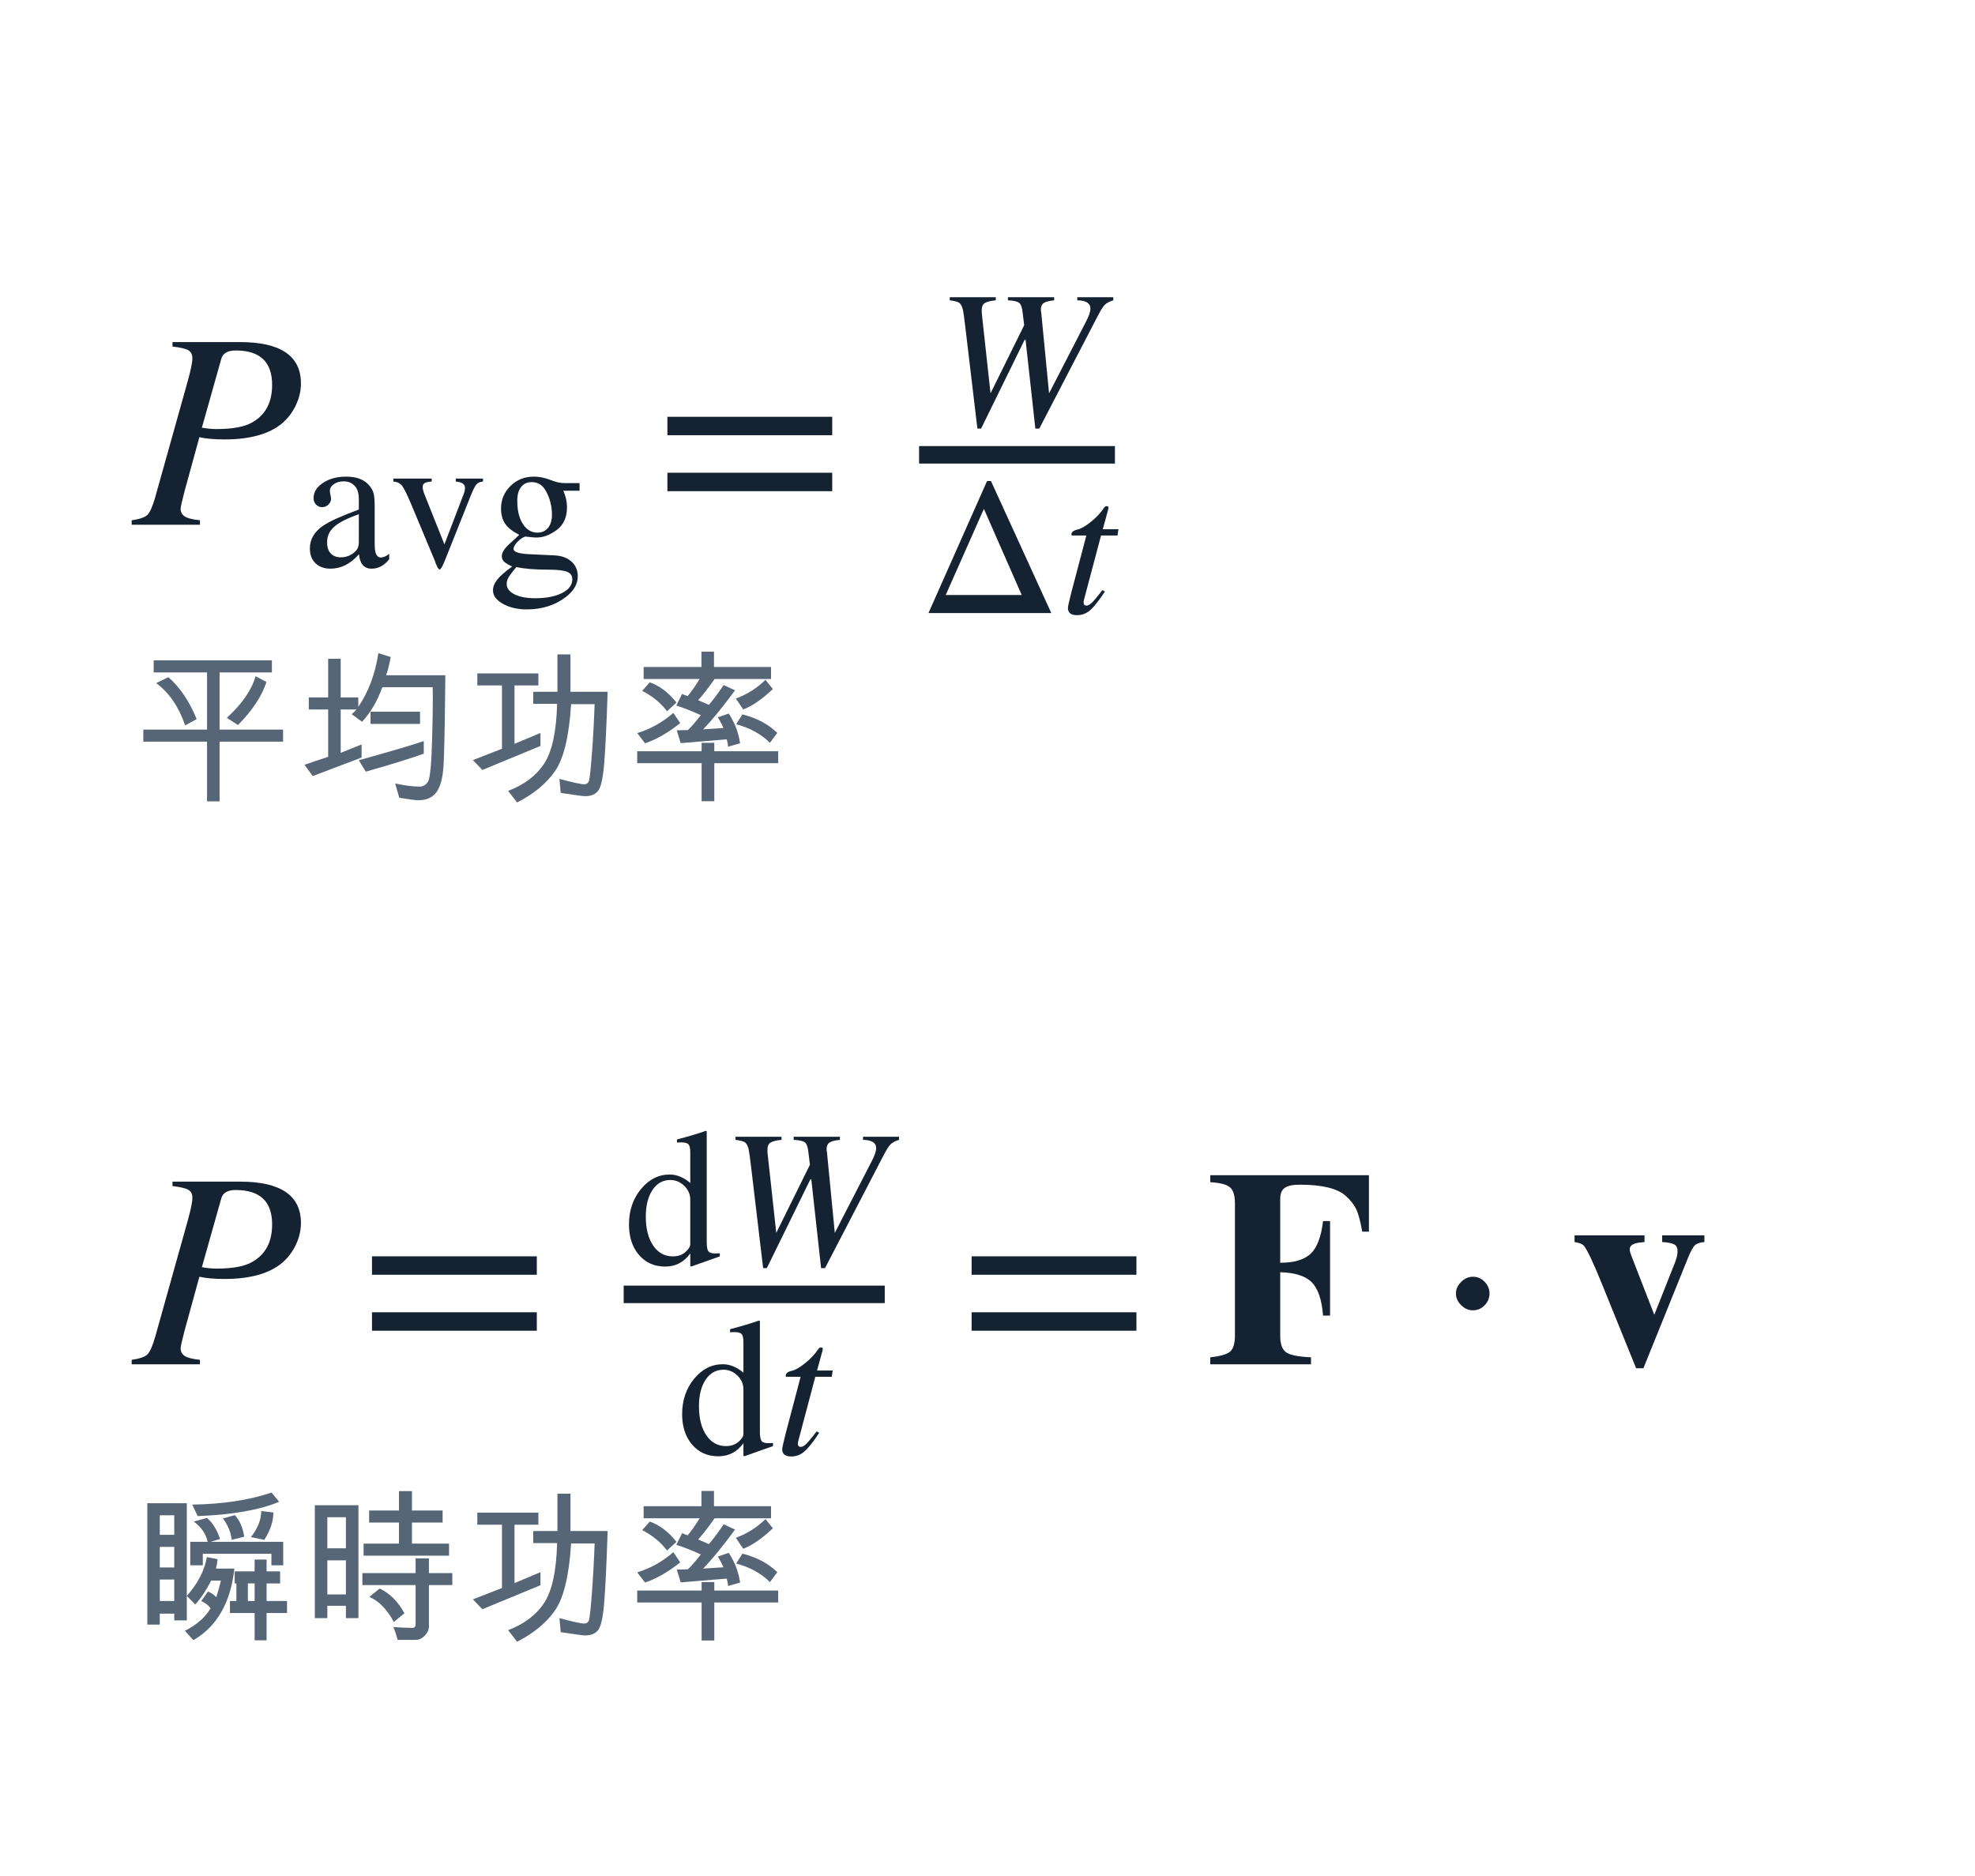
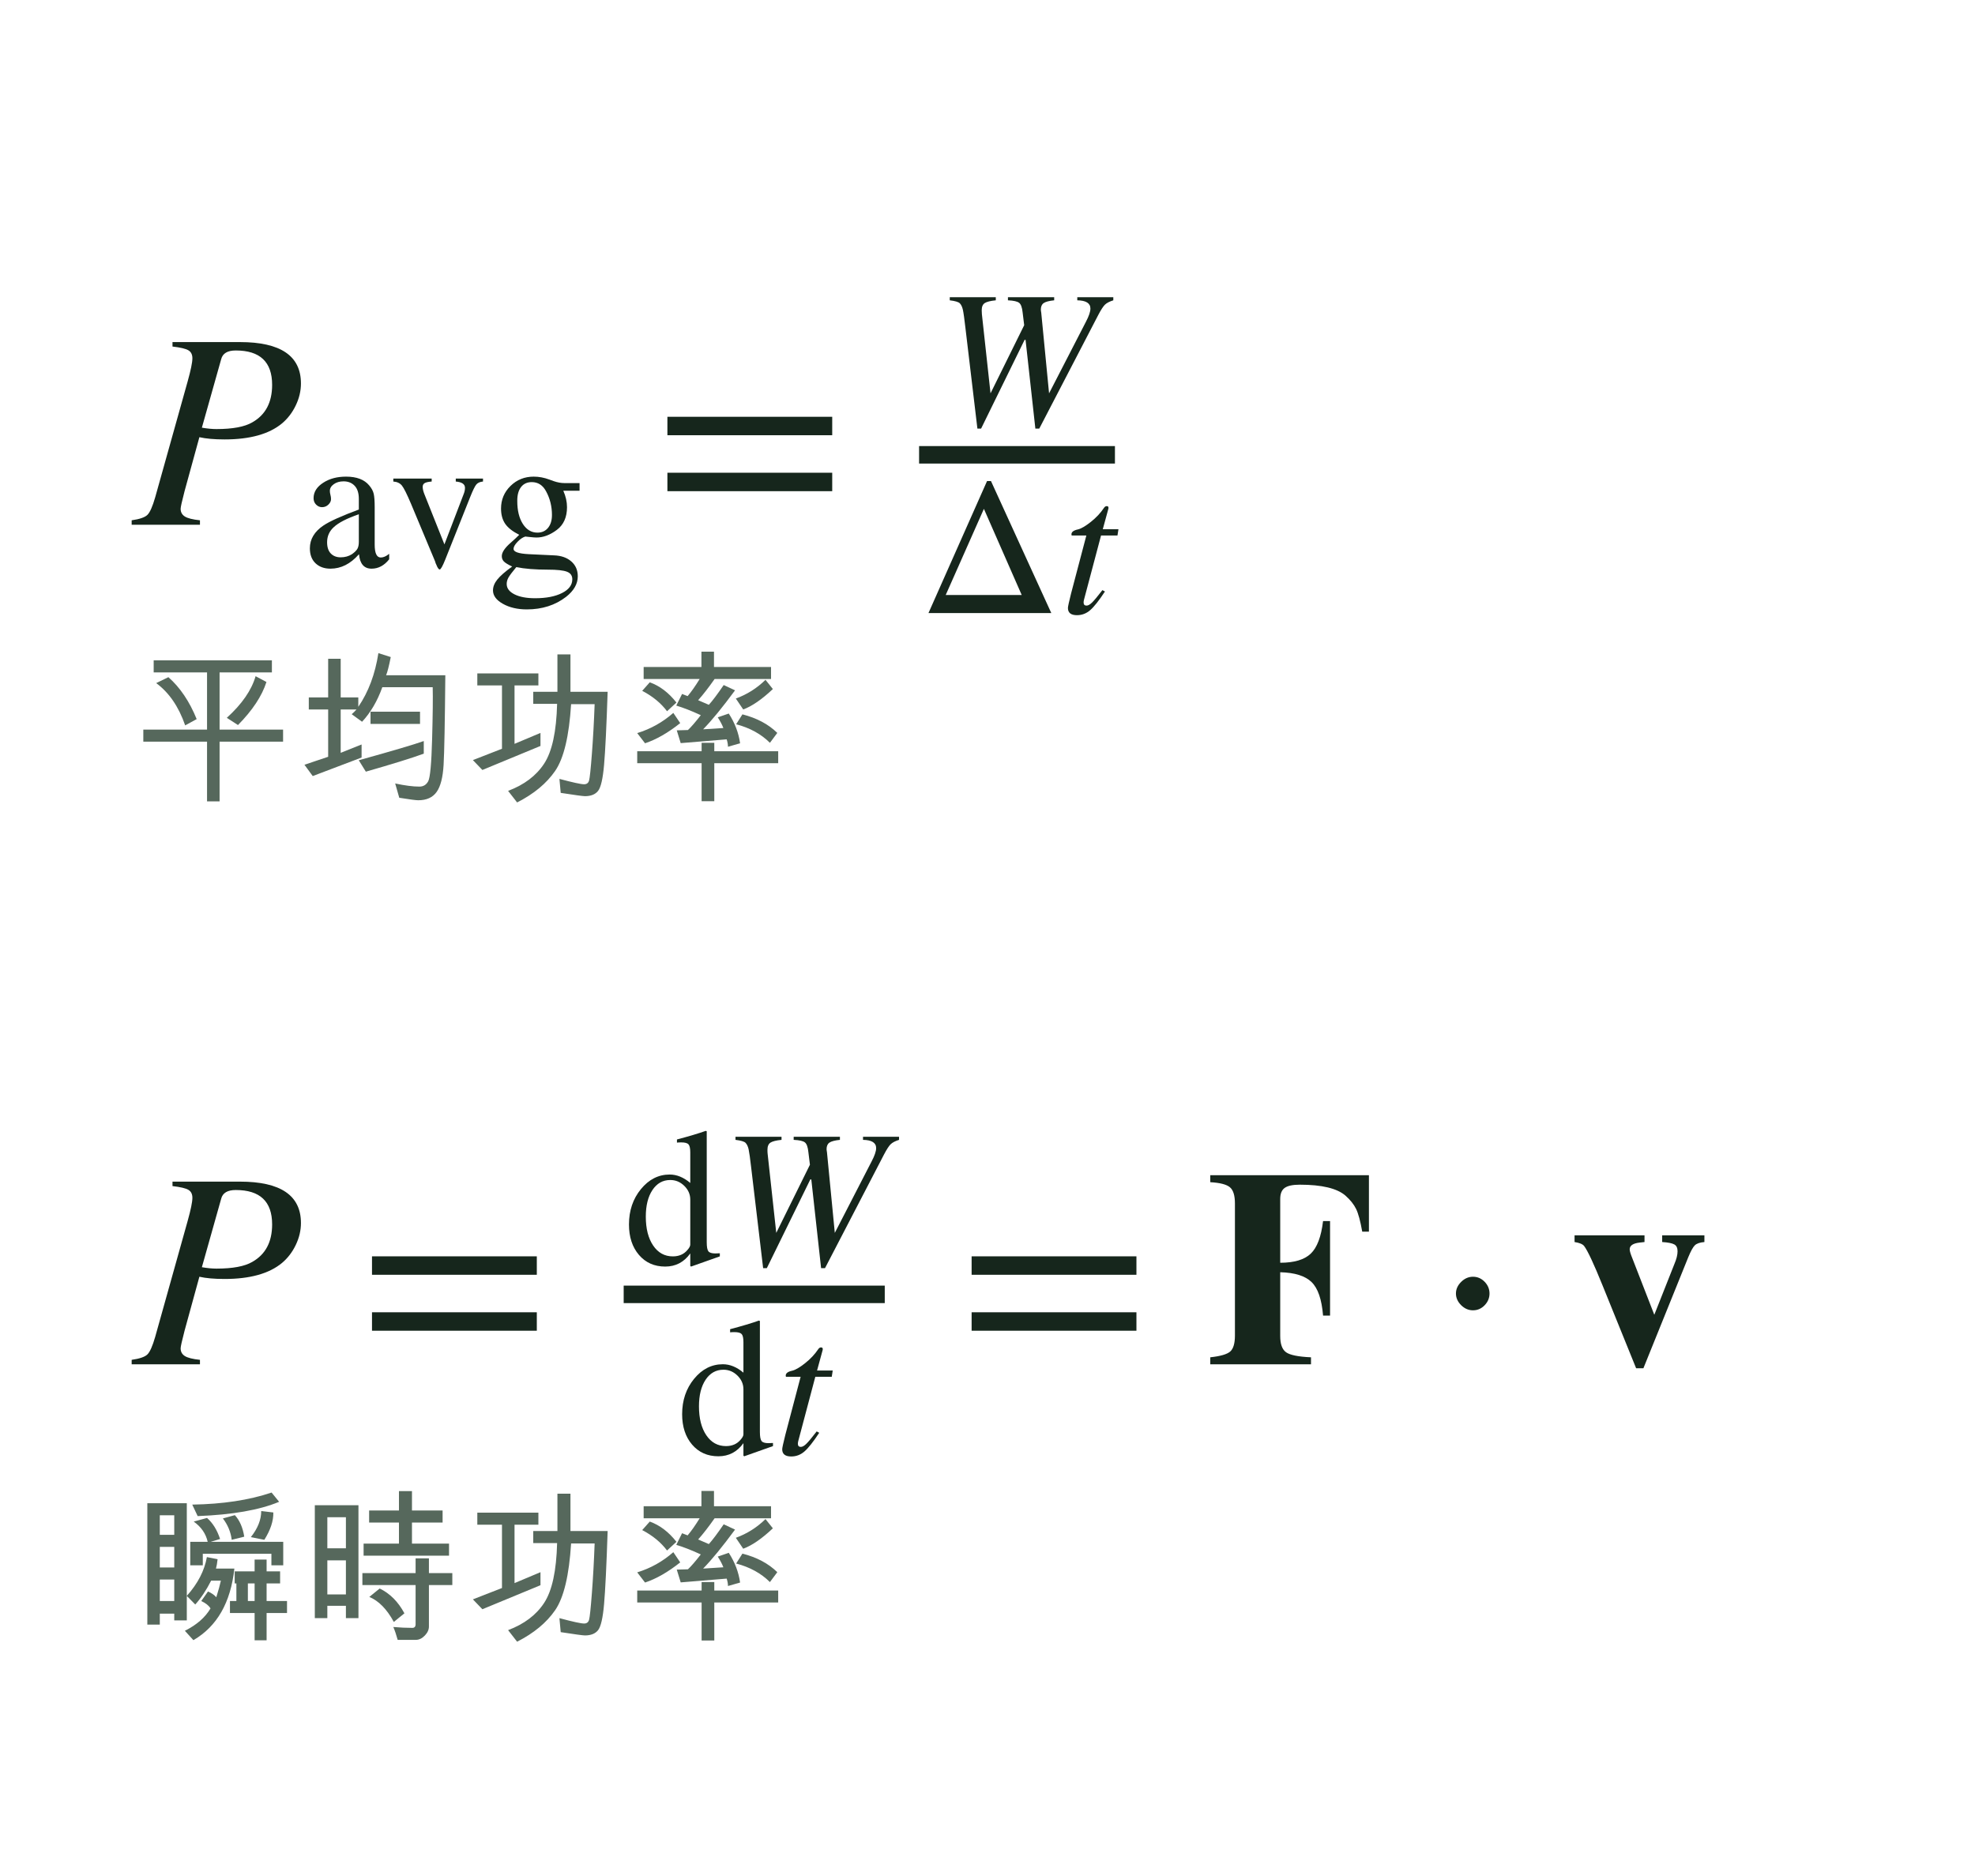
<svg xmlns="http://www.w3.org/2000/svg" xmlns:xlink="http://www.w3.org/1999/xlink" width="120pt" height="114pt" viewBox="0 0 120 114" version="1.1" role="img">
  <defs>
    <style type="text/css">*{stroke-linejoin: round; stroke-linecap: butt}</style>
  </defs>
  <g id="figure_1">
    <g id="patch_1">
      <path d="M 0 114  L 120 114  L 120 0  L 0 0  L 0 114  z " style="fill: none" />
    </g>
    <g id="text_1">
-       <g style="fill: #152231" transform="translate(8 32) scale(0.17 -0.17)">
+       <g style="fill: #16261C" transform="translate(8 32) scale(0.17 -0.17)">
        <defs>
          <path id="STIXGeneral-Italic-33" d="M 934 4179  L 2477 4179  Q 3872 4179 3872 3232  Q 3872 2976 3753 2729  Q 3635 2483 3437 2317  Q 2995 1952 2125 1952  Q 1773 1952 1549 2003  L 1210 768  Q 1120 422 1120 365  Q 1120 250 1216 189  Q 1312 128 1562 102  L 1562 0  L 0 0  L 0 102  Q 275 141 361 227  Q 448 314 538 627  L 1280 3277  Q 1389 3667 1389 3808  Q 1389 3936 1299 3990  Q 1210 4045 934 4077  L 934 4179  z M 2048 3789  L 1606 2221  Q 1792 2189 1939 2189  Q 2496 2189 2758 2342  Q 3213 2598 3213 3200  Q 3213 3987 2381 3987  Q 2099 3987 2048 3789  z " transform="scale(0.015625)" />
          <path id="STIXGeneral-Regular-44" d="M 2829 422  L 2829 243  Q 2586 -64 2253 -64  Q 1888 -64 1843 403  L 1837 403  Q 1427 -64 909 -64  Q 608 -64 422 112  Q 237 288 237 602  Q 237 1050 685 1350  Q 992 1555 1837 1869  L 1837 2214  Q 1837 2502 1699 2646  Q 1562 2790 1338 2790  Q 1146 2790 1018 2697  Q 890 2605 890 2477  Q 890 2419 909 2348  Q 928 2278 928 2208  Q 928 2112 841 2029  Q 755 1946 634 1946  Q 525 1946 441 2029  Q 358 2112 358 2240  Q 358 2547 685 2752  Q 986 2944 1421 2944  Q 1939 2944 2176 2656  Q 2291 2522 2323 2384  Q 2355 2246 2355 1946  L 2355 723  Q 2355 301 2554 301  Q 2682 301 2829 422  z M 1837 813  L 1837 1715  Q 1248 1510 1018 1293  Q 800 1094 800 800  Q 800 557 921 432  Q 1043 307 1242 307  Q 1453 307 1613 410  Q 1747 506 1792 589  Q 1837 672 1837 813  z " transform="scale(0.015625)" />
          <path id="STIXGeneral-Regular-59" d="M 3053 2880  L 3053 2784  Q 2906 2771 2835 2688  Q 2765 2605 2637 2285  L 1818 230  Q 1690 -90 1638 -90  Q 1587 -90 1523 77  Q 1510 96 1497 141  Q 1485 186 1472 211  L 704 2048  Q 499 2534 403 2652  Q 307 2771 122 2784  L 122 2880  L 1376 2880  L 1376 2784  Q 1210 2771 1146 2732  Q 1082 2694 1082 2611  Q 1082 2509 1139 2368  L 1792 730  L 2426 2387  Q 2464 2483 2464 2579  Q 2464 2758 2163 2784  L 2163 2880  L 3053 2880  z " transform="scale(0.015625)" />
          <path id="STIXGeneral-Regular-4a" d="M 3008 2483  L 2477 2483  Q 2598 2208 2598 1946  Q 2598 1453 2265 1203  Q 1933 954 1600 954  Q 1530 954 1357 973  L 1235 986  Q 1107 947 979 812  Q 851 678 851 582  Q 851 435 1350 410  L 2176 371  Q 2528 358 2739 172  Q 2950 -13 2950 -314  Q 2950 -685 2566 -986  Q 2035 -1395 1286 -1395  Q 826 -1395 502 -1212  Q 179 -1030 179 -774  Q 179 -595 320 -419  Q 461 -243 806 6  Q 602 102 534 172  Q 467 243 467 346  Q 467 531 762 787  Q 909 915 1037 1043  Q 717 1203 579 1401  Q 442 1600 442 1901  Q 442 2336 752 2640  Q 1062 2944 1510 2944  Q 1766 2944 2022 2848  L 2163 2797  Q 2349 2733 2515 2733  L 3008 2733  L 3008 2483  z M 973 2163  L 973 2144  Q 973 1683 1155 1398  Q 1338 1114 1632 1114  Q 1850 1114 1978 1270  Q 2106 1427 2106 1690  Q 2106 2112 1914 2464  Q 1754 2765 1446 2765  Q 1222 2765 1097 2605  Q 973 2445 973 2163  z M 2771 -410  Q 2771 -230 2595 -163  Q 2419 -96 1978 -96  Q 1344 -96 941 -13  Q 749 -243 688 -348  Q 627 -454 627 -563  Q 627 -774 880 -902  Q 1133 -1030 1555 -1030  Q 2099 -1030 2435 -860  Q 2771 -691 2771 -410  z " transform="scale(0.015625)" />
          <path id="STIXGeneral-Regular-20" d="M 4077 2048  L 307 2048  L 307 2470  L 4077 2470  L 4077 2048  z M 4077 768  L 307 768  L 307 1190  L 4077 1190  L 4077 768  z " transform="scale(0.015625)" />
          <path id="STIXGeneral-Italic-3a" d="M 5798 4179  L 5798 4077  Q 5613 4019 5526 3936  Q 5440 3853 5306 3597  L 3379 -115  L 3251 -115  L 2931 2784  L 2899 2784  L 1478 -115  L 1357 -115  L 966 3174  Q 915 3622 883 3766  Q 851 3910 781 3981  Q 717 4045 454 4077  L 454 4179  L 1958 4179  L 1958 4077  Q 1696 4051 1597 3987  Q 1498 3923 1498 3750  Q 1498 3667 1504 3622  L 1786 1037  L 2886 3264  L 2835 3680  Q 2810 3923 2723 3993  Q 2637 4064 2355 4077  L 2355 4179  L 3866 4179  L 3866 4077  Q 3616 4051 3523 3987  Q 3430 3923 3430 3770  Q 3430 3750 3436 3715  Q 3443 3680 3443 3674  L 3699 1037  L 4902 3373  Q 5050 3654 5050 3808  Q 5050 4070 4621 4077  L 4621 4179  L 5798 4179  z " transform="scale(0.015625)" />
          <path id="STIXGeneral-Regular-254" d="M 4320 0  L 307 0  L 2221 4314  L 2349 4314  L 4320 0  z M 3354 589  L 2118 3405  L 870 589  L 3354 589  z " transform="scale(0.015625)" />
          <path id="STIXGeneral-Italic-57" d="M 1894 2739  L 1862 2534  L 1325 2534  L 768 435  Q 755 384 755 346  Q 755 243 851 243  Q 928 243 1030 342  Q 1133 442 1370 749  L 1453 704  Q 1158 256 969 93  Q 781 -70 538 -70  Q 243 -70 243 166  Q 243 230 346 640  L 845 2534  L 365 2534  L 358 2573  Q 358 2688 570 2733  Q 730 2771 992 2979  Q 1254 3187 1421 3437  Q 1459 3494 1510 3494  Q 1568 3494 1568 3443  Q 1568 3411 1562 3398  L 1382 2739  L 1894 2739  z " transform="scale(0.015625)" />
        </defs>
        <use xlink:href="#STIXGeneral-Italic-33" transform="translate(0 0.659375)" />
        <use xlink:href="#STIXGeneral-Regular-44" transform="translate(61.09994 -14.34062) scale(0.7)" />
        <use xlink:href="#STIXGeneral-Regular-59" transform="translate(92.17992 -14.34062) scale(0.7)" />
        <use xlink:href="#STIXGeneral-Regular-4a" transform="translate(127.1799 -14.34062) scale(0.7)" />
        <use xlink:href="#STIXGeneral-Regular-20" transform="translate(186.6799 0.659375)" />
        <use xlink:href="#STIXGeneral-Italic-3a" transform="translate(287.4298 36.29219) scale(0.7)" />
        <use xlink:href="#STIXGeneral-Regular-254" transform="translate(281.4298 -30.9) scale(0.7)" />
        <use xlink:href="#STIXGeneral-Italic-57" transform="translate(331.9697 -30.9) scale(0.7)" />
        <path d="M 281.43 22.534  L 281.43 28.784  L 351.43 28.784  L 351.43 22.534  L 281.43 22.534  z " />
      </g>
    </g>
    <g id="text_2">
-       <g style="fill: #566677" transform="translate(8 48) scale(0.1 -0.1)">
+       <g style="fill: #56685C" transform="translate(8 48) scale(0.1 -0.1)">
        <defs>
          <path id="ArialUnicodeMS-3102" d="M 5888 1875  L 3419 1875  L 3419 -447  L 2931 -447  L 2931 1875  L 453 1875  L 453 2344  L 2931 2344  L 2931 4569  L 856 4569  L 856 5038  L 5453 5038  L 5453 4569  L 3419 4569  L 3419 2344  L 5888 2344  L 5888 1875  z M 5241 4197  Q 4981 3381 4134 2522  L 3700 2803  Q 4584 3606 4819 4422  L 5241 4197  z M 2528 2753  L 2081 2509  Q 1700 3606 953 4153  L 1428 4384  Q 2109 3784 2528 2753  z " transform="scale(0.015625)" />
          <path id="ArialUnicodeMS-29d6" d="M 5797 4459  Q 5772 1716 5730 978  Q 5688 241 5458 -81  Q 5228 -403 4744 -403  Q 4606 -403 4006 -306  L 3847 250  Q 4413 128 4788 128  Q 5022 128 5133 340  Q 5244 553 5283 1968  Q 5322 3384 5306 3994  L 3347 3994  Q 3056 3181 2559 2650  L 2156 2944  Q 2253 3025 2344 3128  L 1728 3128  L 1728 1441  L 2541 1766  L 2541 1259  L 641 538  L 319 978  L 1241 1288  L 1241 3128  L 488 3128  L 488 3597  L 1241 3597  L 1241 5100  L 1728 5100  L 1728 3597  L 2413 3597  L 2413 3231  Q 3006 4097 3194 5319  L 3675 5166  Q 3572 4644 3494 4459  L 5797 4459  z M 4813 2566  L 2888 2566  L 2888 3041  L 4813 3041  L 4813 2566  z M 4959 1900  L 4959 1409  Q 4266 1156 2706 709  L 2431 1153  Q 4391 1697 4959 1900  z " transform="scale(0.015625)" />
          <path id="ArialUnicodeMS-252e" d="M 5709 3816  Q 5641 1784 5570 975  Q 5500 166 5337 -39  Q 5175 -244 4825 -244  Q 4713 -244 3884 -116  L 3834 428  Q 4613 219 4794 219  Q 4944 219 4986 362  Q 5028 506 5097 1412  Q 5166 2319 5203 3334  L 4288 3334  Q 4172 1472 3669 740  Q 3166 9 2188 -488  L 1838 -38  Q 2778 316 3240 1022  Q 3703 1728 3744 3347  L 2816 3347  L 2816 3816  L 3756 3816  L 3756 5269  L 4263 5269  L 4263 3816  L 5709 3816  z M 3097 1709  L 838 775  L 469 1159  L 1600 1600  L 1600 4063  L 641 4063  L 641 4531  L 3016 4531  L 3016 4063  L 2088 4063  L 2088 1791  L 3097 2216  L 3097 1709  z " transform="scale(0.015625)" />
          <path id="ArialUnicodeMS-4616" d="M 5663 4313  L 3469 4313  Q 3113 3806 2828 3488  L 3244 3309  Q 3453 3538 3822 4078  L 4263 3872  Q 3531 2878 3022 2356  L 3809 2406  Q 3738 2594 3591 2822  L 4019 2969  Q 4375 2419 4459 1813  L 3988 1678  Q 3988 1806 3938 1966  L 2150 1819  L 1997 2316  L 2431 2328  Q 2616 2500 2931 2906  Q 2372 3163 1978 3278  L 2203 3731  L 2419 3647  Q 2634 3900 2888 4313  L 709 4313  L 709 4781  L 2956 4781  L 2956 5375  L 3444 5375  L 3444 4781  L 5663 4781  L 5663 4313  z M 5734 3922  Q 5091 3316 4581 3128  L 4294 3553  Q 4947 3791 5447 4281  L 5734 3922  z M 1984 3397  L 1619 3059  Q 1263 3534 653 3853  L 947 4184  Q 1531 3975 1984 3397  z M 2131 2597  Q 1419 2031 763 1813  L 459 2209  Q 1238 2447 1863 2994  L 2131 2597  z M 5906 2216  L 5619 1831  Q 5109 2341 4306 2553  L 4550 2938  Q 5391 2722 5906 2216  z M 5941 1038  L 3456 1038  L 3456 -441  L 2963 -441  L 2963 1038  L 459 1038  L 459 1503  L 2963 1503  L 2963 1831  L 3456 1831  L 3456 1503  L 5941 1503  L 5941 1038  z " transform="scale(0.015625)" />
        </defs>
        <use xlink:href="#ArialUnicodeMS-3102" />
        <use xlink:href="#ArialUnicodeMS-29d6" transform="translate(100 0)" />
        <use xlink:href="#ArialUnicodeMS-252e" transform="translate(200 0)" />
        <use xlink:href="#ArialUnicodeMS-4616" transform="translate(300 0)" />
      </g>
    </g>
    <g id="text_3">
-       <g style="fill: #152231" transform="translate(8 83) scale(0.17 -0.17)">
+       <g style="fill: #16261C" transform="translate(8 83) scale(0.17 -0.17)">
        <defs>
          <path id="STIXGeneral-Regular-47" d="M 3142 269  L 2202 -64  L 2176 -45  L 2176 365  Q 1869 -64 1357 -64  Q 826 -64 499 317  Q 173 698 173 1312  Q 173 1990 563 2467  Q 954 2944 1504 2944  Q 1850 2944 2176 2669  L 2176 3667  Q 2176 3866 2118 3930  Q 2061 3994 1882 3994  Q 1792 3994 1741 3987  L 1741 4090  Q 2323 4243 2682 4371  L 2714 4358  L 2714 730  Q 2714 506 2768 435  Q 2822 365 2995 365  Q 3034 365 3142 371  L 3142 269  z M 2176 653  L 2176 2125  Q 2176 2381 1981 2573  Q 1786 2765 1523 2765  Q 1158 2765 940 2438  Q 723 2112 723 1568  Q 723 979 963 624  Q 1203 269 1606 269  Q 1907 269 2080 474  Q 2176 582 2176 653  z " transform="scale(0.015625)" />
          <path id="STIXGeneral-Bold-29" d="M 3731 3034  L 3578 3034  Q 3514 3398 3437 3555  Q 3360 3712 3194 3859  Q 2906 4109 2150 4109  Q 1907 4109 1804 4035  Q 1702 3962 1702 3782  L 1702 2323  Q 2182 2323 2400 2531  Q 2618 2739 2682 3277  L 2842 3277  L 2842 1114  L 2682 1114  Q 2637 1670 2419 1881  Q 2202 2093 1702 2106  L 1702 646  Q 1702 371 1836 275  Q 1971 179 2406 160  L 2406 0  L 102 0  L 102 160  Q 454 198 560 294  Q 666 390 666 659  L 666 3680  Q 666 3955 550 4051  Q 435 4147 102 4166  L 102 4326  L 3731 4326  L 3731 3034  z " transform="scale(0.015625)" />
          <path id="STIXGeneral-Regular-4d8" d="M 1187 1888  Q 1299 1773 1299 1619  Q 1299 1466 1187 1350  Q 1075 1235 921 1235  Q 768 1235 649 1353  Q 531 1472 531 1619  Q 531 1766 649 1884  Q 768 2003 921 2003  Q 1075 2003 1187 1888  z " transform="scale(0.015625)" />
          <path id="STIXGeneral-Bold-59" d="M 3104 2950  L 3104 2797  Q 2950 2784 2886 2723  Q 2822 2662 2733 2445  L 1709 -90  L 1542 -90  L 774 1805  Q 474 2547 352 2707  Q 301 2771 134 2797  L 134 2950  L 1734 2950  L 1734 2797  L 1619 2784  Q 1395 2758 1395 2630  Q 1395 2573 1453 2432  L 1958 1133  L 2419 2298  Q 2490 2464 2490 2586  Q 2490 2701 2416 2742  Q 2342 2784 2138 2797  L 2138 2950  L 3104 2950  z " transform="scale(0.015625)" />
        </defs>
        <use xlink:href="#STIXGeneral-Italic-33" transform="translate(0 0.559375)" />
        <use xlink:href="#STIXGeneral-Regular-20" transform="translate(81.09995 0.559375)" />
        <use xlink:href="#STIXGeneral-Regular-47" transform="translate(175.8499 36.19219) scale(0.7)" />
        <use xlink:href="#STIXGeneral-Italic-3a" transform="translate(210.8499 36.19219) scale(0.7)" />
        <use xlink:href="#STIXGeneral-Regular-47" transform="translate(194.8499 -31.62344) scale(0.7)" />
        <use xlink:href="#STIXGeneral-Italic-57" transform="translate(229.8499 -31.62344) scale(0.7)" />
        <use xlink:href="#STIXGeneral-Regular-20" transform="translate(295.4098 0.559375)" />
        <use xlink:href="#STIXGeneral-Bold-29" transform="translate(383.9097 0.559375)" />
        <use xlink:href="#STIXGeneral-Regular-4d8" transform="translate(465.0097 0.559375)" />
        <use xlink:href="#STIXGeneral-Bold-59" transform="translate(513.6097 0.559375)" />
        <path d="M 175.85 22.434  L 175.85 28.684  L 269.16 28.684  L 269.16 22.434  L 175.85 22.434  z " />
      </g>
    </g>
    <g id="text_4">
-       <g style="fill: #566677" transform="translate(8 99) scale(0.1 -0.1)">
+       <g style="fill: #56685C" transform="translate(8 99) scale(0.1 -0.1)">
        <defs>
          <path id="ArialUnicodeMS-4a3b" d="M 5734 4953  Q 4594 4475 2566 4397  L 2356 4844  Q 4134 4872 5441 5313  L 5734 4953  z M 3994 2356  Q 3778 372 2400 -428  L 2069 -63  Q 2753 278 3066 806  Q 2972 969 2706 1094  L 2969 1466  Q 3181 1369 3291 1241  Q 3416 1638 3469 1888  L 3091 1888  Q 2803 1322 2472 959  L 2144 1294  L 2144 341  L 1656 341  L 1656 603  L 1094 603  L 1094 178  L 609 178  L 609 4897  L 2144 4897  L 2144 1294  Q 2784 2009 2925 2803  L 3341 2719  Q 3319 2503 3278 2356  L 3994 2356  z M 1656 3669  L 1656 4428  L 1094 4428  L 1094 3669  L 1656 3669  z M 1656 2400  L 1656 3200  L 1094 3200  L 1094 2400  L 1656 2400  z M 1656 1094  L 1656 1931  L 1094 1931  L 1094 1094  L 1656 1094  z M 5509 4538  Q 5519 4047 5159 3475  L 4634 3578  Q 5038 4088 5038 4594  L 5509 4538  z M 4378 3597  L 3891 3475  Q 3834 3931 3547 4306  L 4013 4434  Q 4294 4128 4378 3597  z M 5894 2484  L 5434 2484  L 5434 2931  L 2766 2931  L 2766 2484  L 2278 2484  L 2278 3397  L 2956 3397  Q 2850 3872 2413 4184  L 2931 4325  Q 3266 4031 3438 3506  L 3072 3397  L 5894 3397  L 5894 2484  z M 6041 628  L 5247 628  L 5247 -434  L 4781 -434  L 4781 628  L 3822 628  L 3822 1094  L 4072 1094  L 4072 1778  L 4006 1778  L 4006 2247  L 4781 2247  L 4781 2706  L 5247 2706  L 5247 2247  L 5772 2247  L 5772 1778  L 5247 1778  L 5247 1094  L 6041 1094  L 6041 628  z M 4781 1094  L 4781 1778  L 4519 1778  L 4519 1094  L 4781 1094  z " transform="scale(0.015625)" />
          <path id="ArialUnicodeMS-38d1" d="M 5941 2859  L 2619 2859  L 2619 3328  L 3994 3328  L 3994 4147  L 2834 4147  L 2834 4616  L 3994 4616  L 3994 5369  L 4500 5369  L 4500 4616  L 5691 4616  L 5691 4147  L 4500 4147  L 4500 3328  L 5941 3328  L 5941 2859  z M 2419 428  L 1931 428  L 1931 909  L 1209 909  L 1209 428  L 722 428  L 722 4819  L 2419 4819  L 2419 428  z M 1931 3144  L 1931 4353  L 1209 4353  L 1209 3144  L 1931 3144  z M 1931 1350  L 1931 2675  L 1209 2675  L 1209 1350  L 1931 1350  z M 6069 1716  L 5159 1716  L 5159 103  Q 5159 -84 4998 -250  Q 4838 -416 4653 -416  L 3944 -416  Q 3863 -122 3775 84  Q 4169 50 4513 50  Q 4641 50 4641 191  L 4641 1716  L 2572 1716  L 2572 2181  L 4641 2181  L 4641 2753  L 5159 2753  L 5159 2181  L 6069 2181  L 6069 1716  z M 4206 616  L 3794 281  Q 3388 1028 2841 1253  L 3244 1581  Q 3844 1291 4206 616  z " transform="scale(0.015625)" />
        </defs>
        <use xlink:href="#ArialUnicodeMS-4a3b" />
        <use xlink:href="#ArialUnicodeMS-38d1" transform="translate(100 0)" />
        <use xlink:href="#ArialUnicodeMS-252e" transform="translate(200 0)" />
        <use xlink:href="#ArialUnicodeMS-4616" transform="translate(300 0)" />
      </g>
    </g>
  </g>
</svg>
